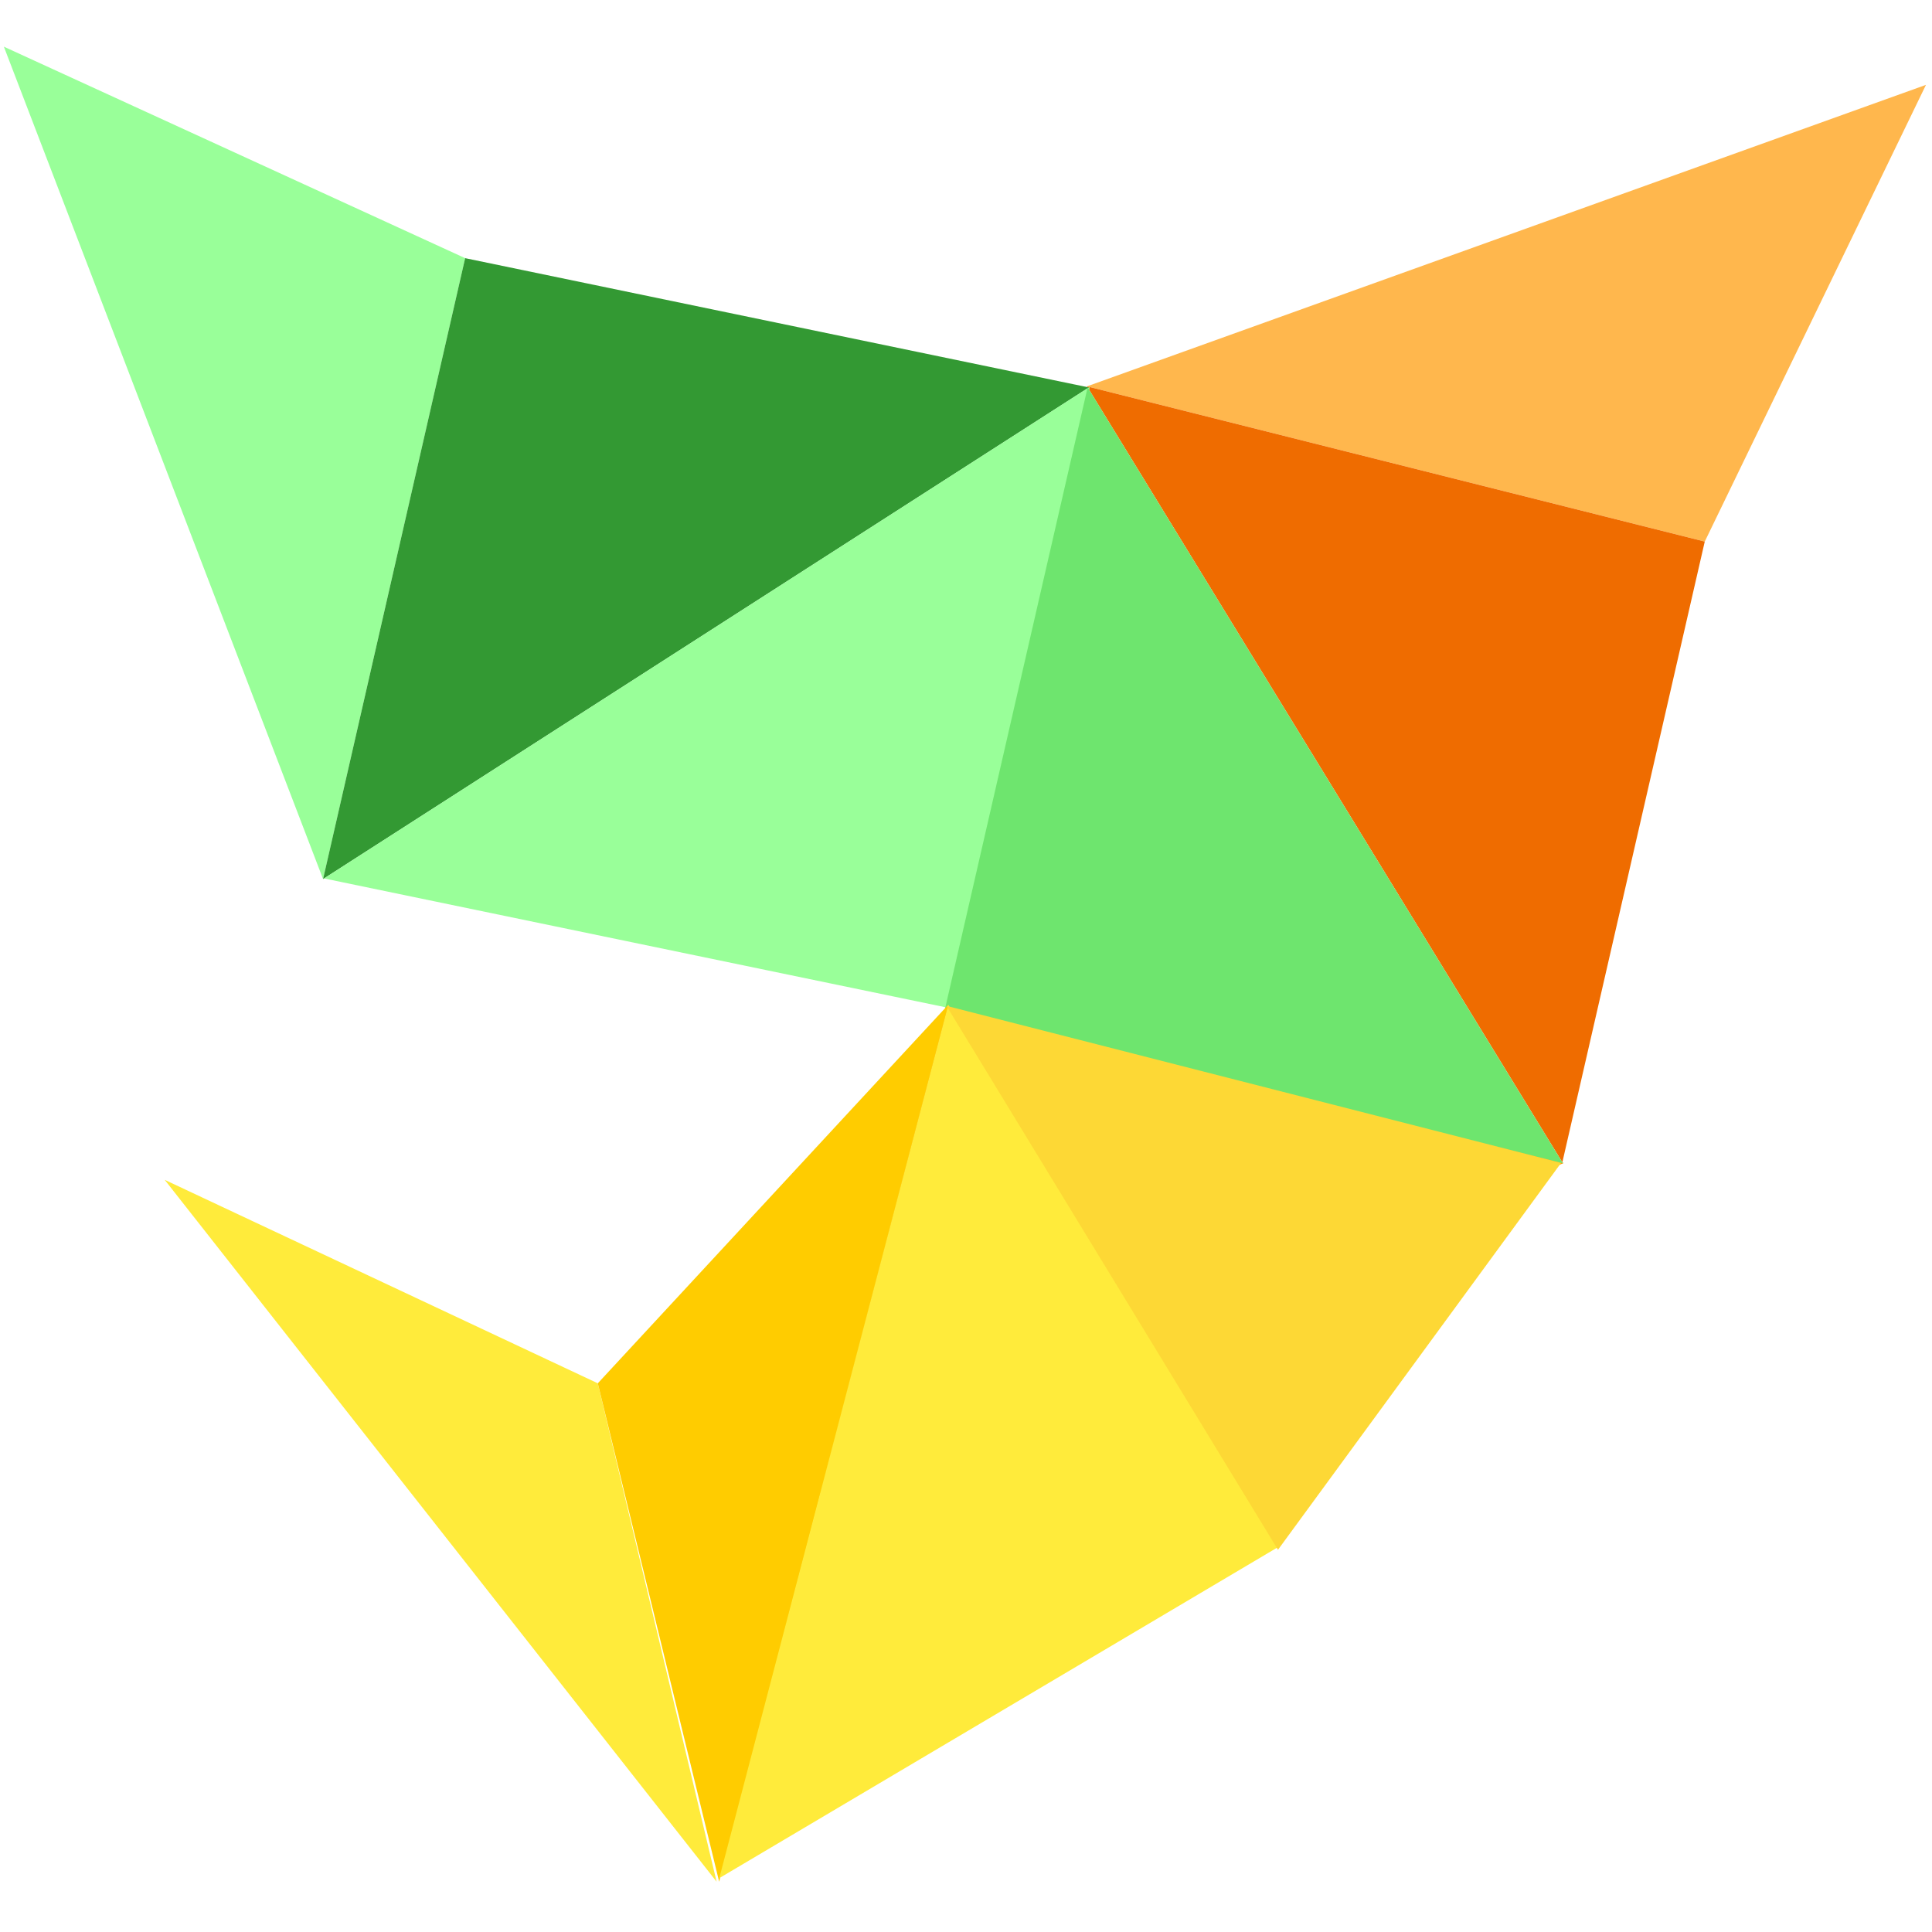
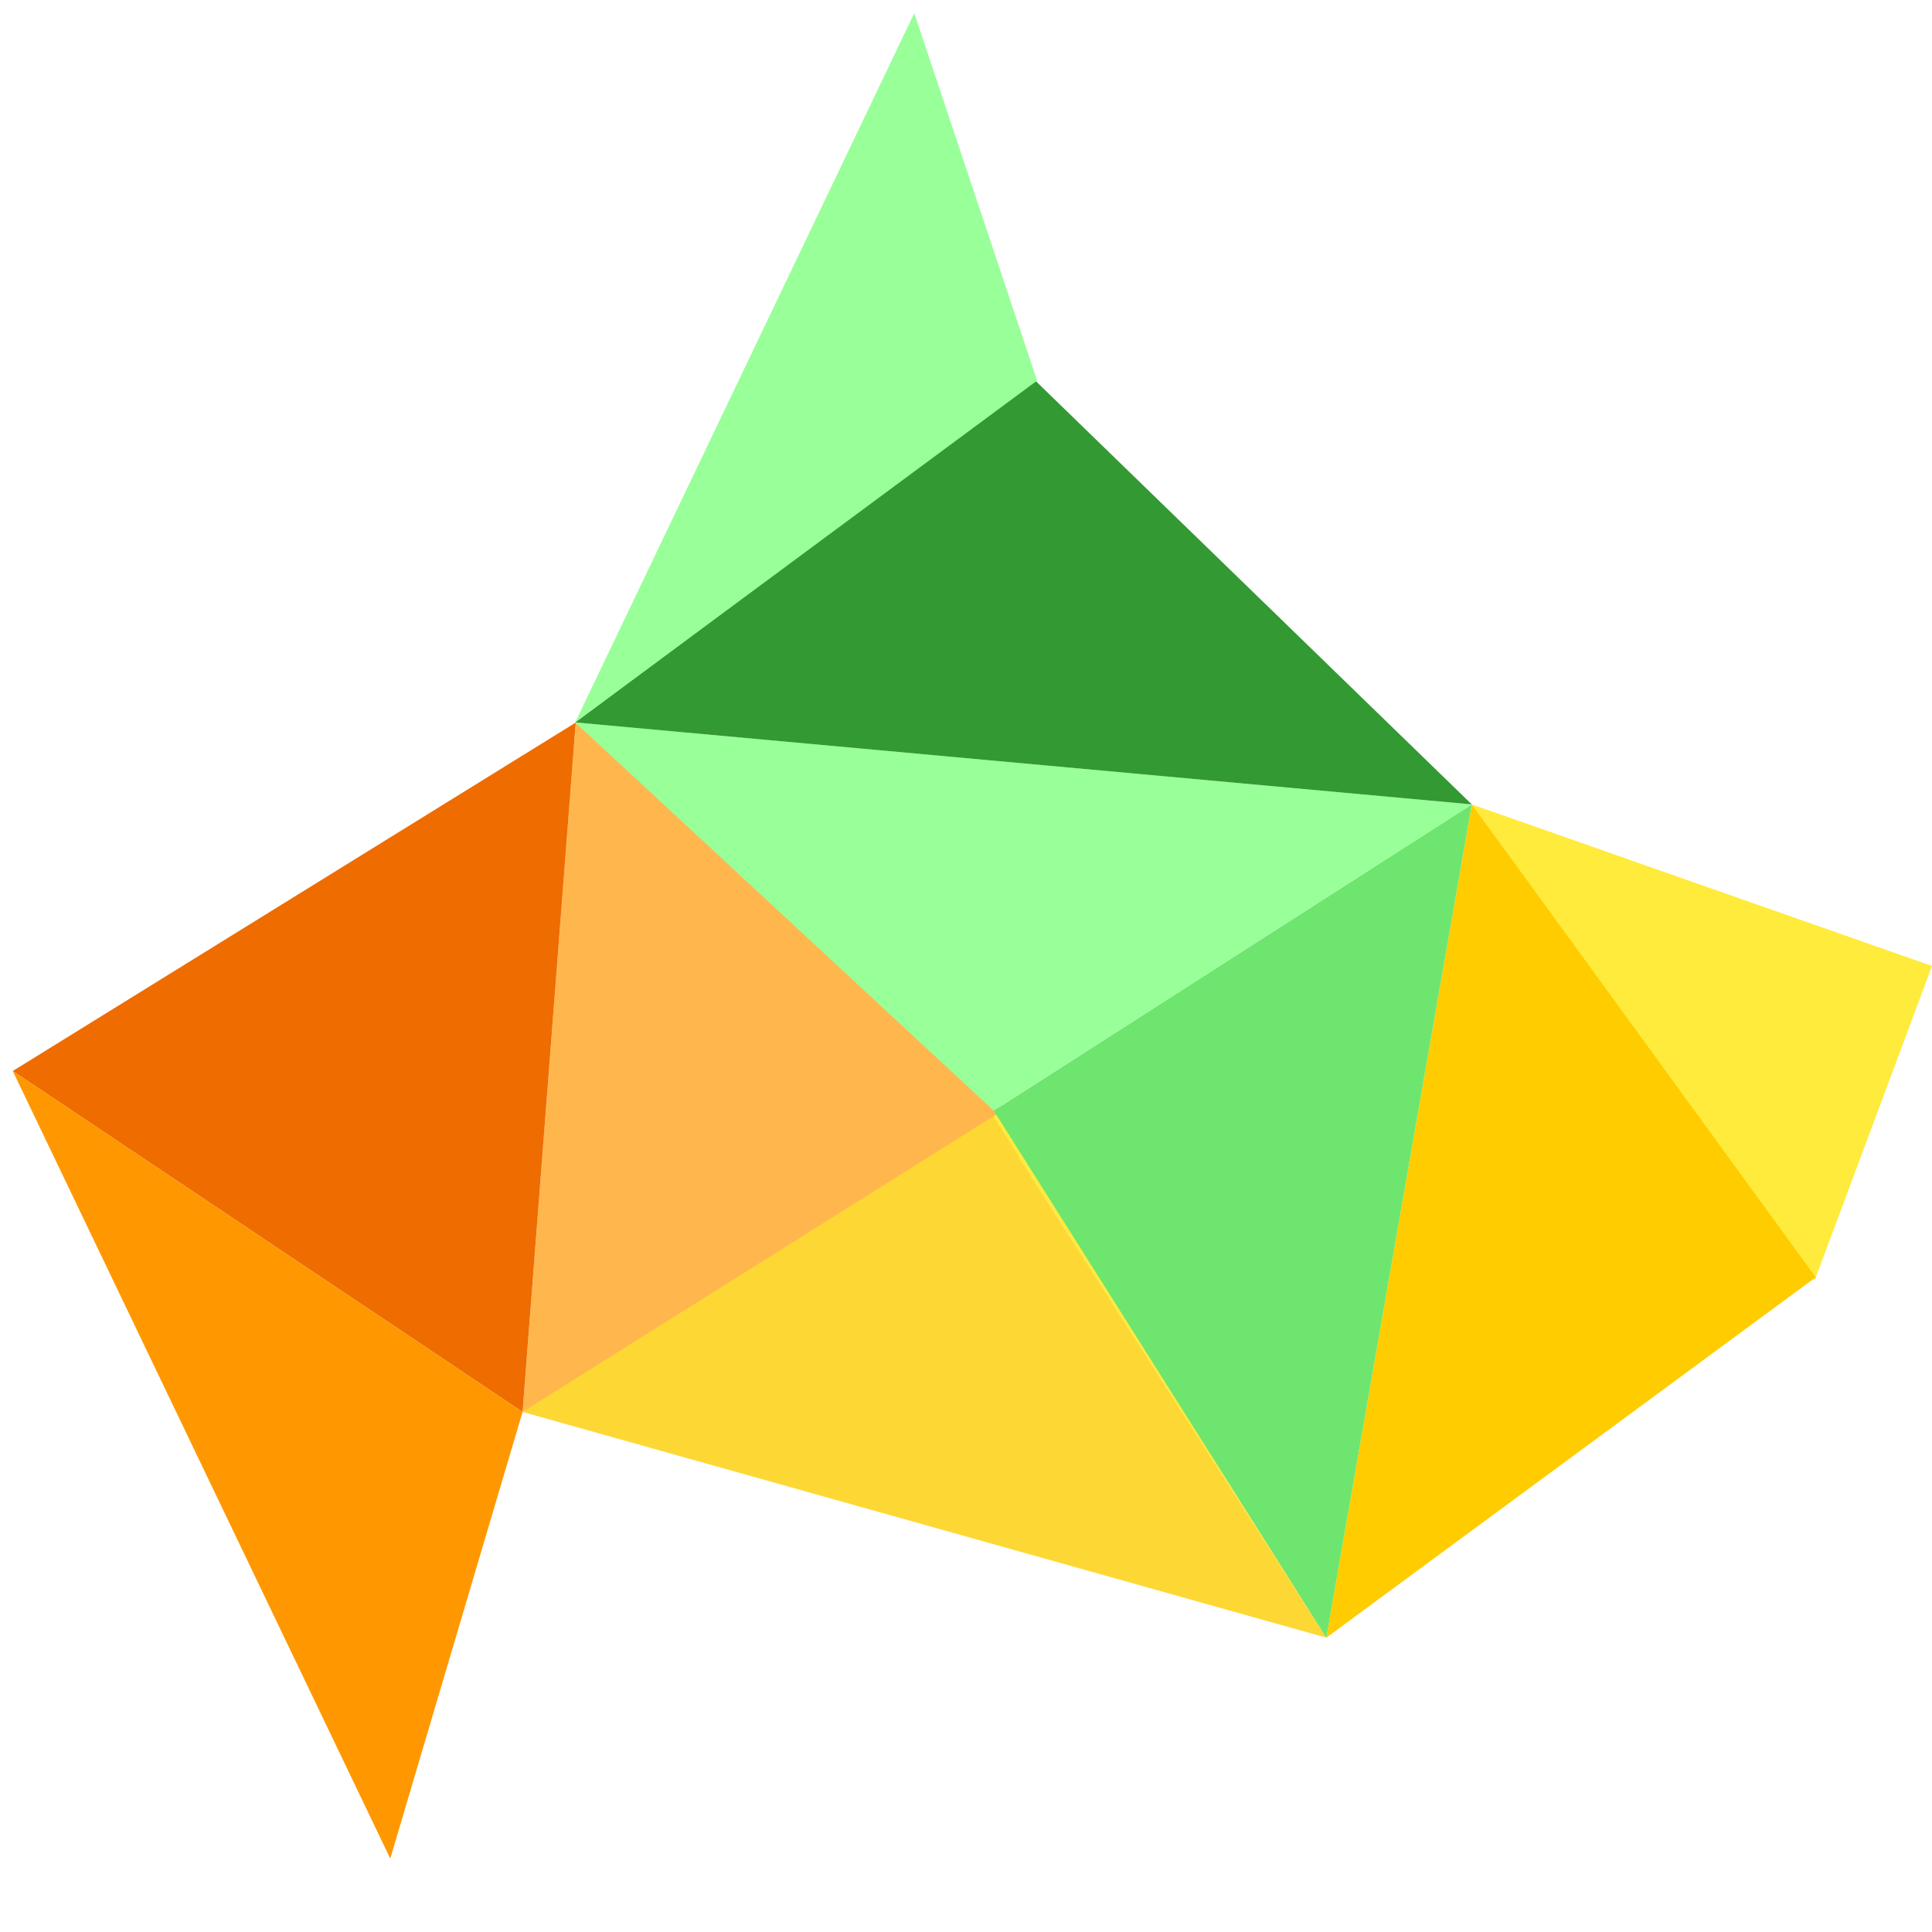
<svg xmlns="http://www.w3.org/2000/svg" viewBox="0 0 500 500">
  <defs>
-     <style>.cls-1{fill:#ffb74d;}.cls-2{fill:#ef6c00;}.cls-3{fill:#fc9;}.cls-4{fill:#ff9800;}.cls-5{fill:#9f9;}.cls-6{fill:#393;}.cls-7{fill:#6ee56e;}.cls-8{fill:#ffeb3b;}.cls-9{fill:#fc0;}.cls-10{fill:#fdd835;}</style>
+     <style>.cls-1{fill:#ffb74d;}.cls-2{fill:#ef6c00;}.cls-3{fill:#ff9800;}.cls-4{fill:#ffeb3b;}.cls-5{fill:#fc0;}.cls-6{fill:#fdd835;}.cls-7{fill:#6ee56e;}.cls-8{fill:#9f9;}.cls-9{fill:#393;}</style>
  </defs>
  <g id="Layer_6_copy" data-name="Layer 6 copy">
-     <polygon class="cls-1" points="498.44 21.96 281.31 99.99 441.19 140.16 498.44 21.96" />
-     <polygon class="cls-2" points="441.19 140.16 281.31 99.99 404.33 300.83 441.19 140.16" />
-     <polygon class="cls-3" points="244.61 260.92 404.49 301.09 281.48 100.25 244.61 260.92" />
-     <polygon class="cls-4" points="192.92 395.09 404.69 300.97 244.81 260.8 192.92 395.09" />
-     <polygon class="cls-5" points="1 12.08 83.61 227.5 120.38 66.81 1 12.08" />
-     <polygon class="cls-6" points="120.38 66.81 83.61 227.5 281.8 100.27 120.38 66.81" />
-     <polygon class="cls-5" points="245.28 260.8 282.06 100.1 83.86 227.34 245.28 260.8" />
-     <polygon class="cls-7" points="244.61 260.92 404.49 301.09 281.48 100.25 244.61 260.92" />
+     <polygon class="cls-1" points="270.29 295.89 149 187 135.24 365.41 270.29 295.89" />
+     <polygon class="cls-2" points="3.3 277.18 135.24 365.41 149 187 3.3 277.18" />
+     <polygon class="cls-3" points="101 481 135.24 365.41 3.3 277.18 101 481" />
  </g>
  <g id="Layer_5" data-name="Layer 5">
-     <polygon class="cls-8" points="154.71 358 42.62 305.34 185.46 486.99 154.71 358" />
-     <polygon class="cls-9" points="154.71 358 186.12 486.99 245.4 260.04 154.71 358" />
-     <polygon class="cls-8" points="330.79 400.37 245.4 260.04 186.15 486.06 330.79 400.37" />
-     <polygon class="cls-10" points="330.74 401.08 404.01 300.96 244.95 260.32 330.74 401.08" />
+     <polygon class="cls-4" points="469.65 331.34 500 250 380.9 208.18 469.65 331.34" />
+     <polygon class="cls-5" points="469.9 330.57 380.9 208.18 343.25 423.83 469.9 330.57" />
+     <polygon class="cls-4" points="256.98 288.98 343.25 423.83 380.73 208.39 256.98 288.98" />
+     <polygon class="cls-6" points="135.24 365.41 343.25 423.83 256.98 288.98 135.24 365.41" />
+   </g>
+   <g id="Layer_6_copy_3" data-name="Layer 6 copy 3">
+     <polygon class="cls-7" points="380.9 208.18 257.19 287.45 343.25 423.83 380.9 208.18" />
+     <polygon class="cls-8" points="257.19 287.45 380.9 208.18 148.86 186.96 257.19 287.45" />
+     <polygon class="cls-9" points="148.86 186.96 380.9 208.18 267.93 98.5 148.86 186.96" />
+     <polygon class="cls-8" points="236.61 3.41 148.86 186.96 268.4 98.5 236.61 3.41" />
  </g>
</svg>
